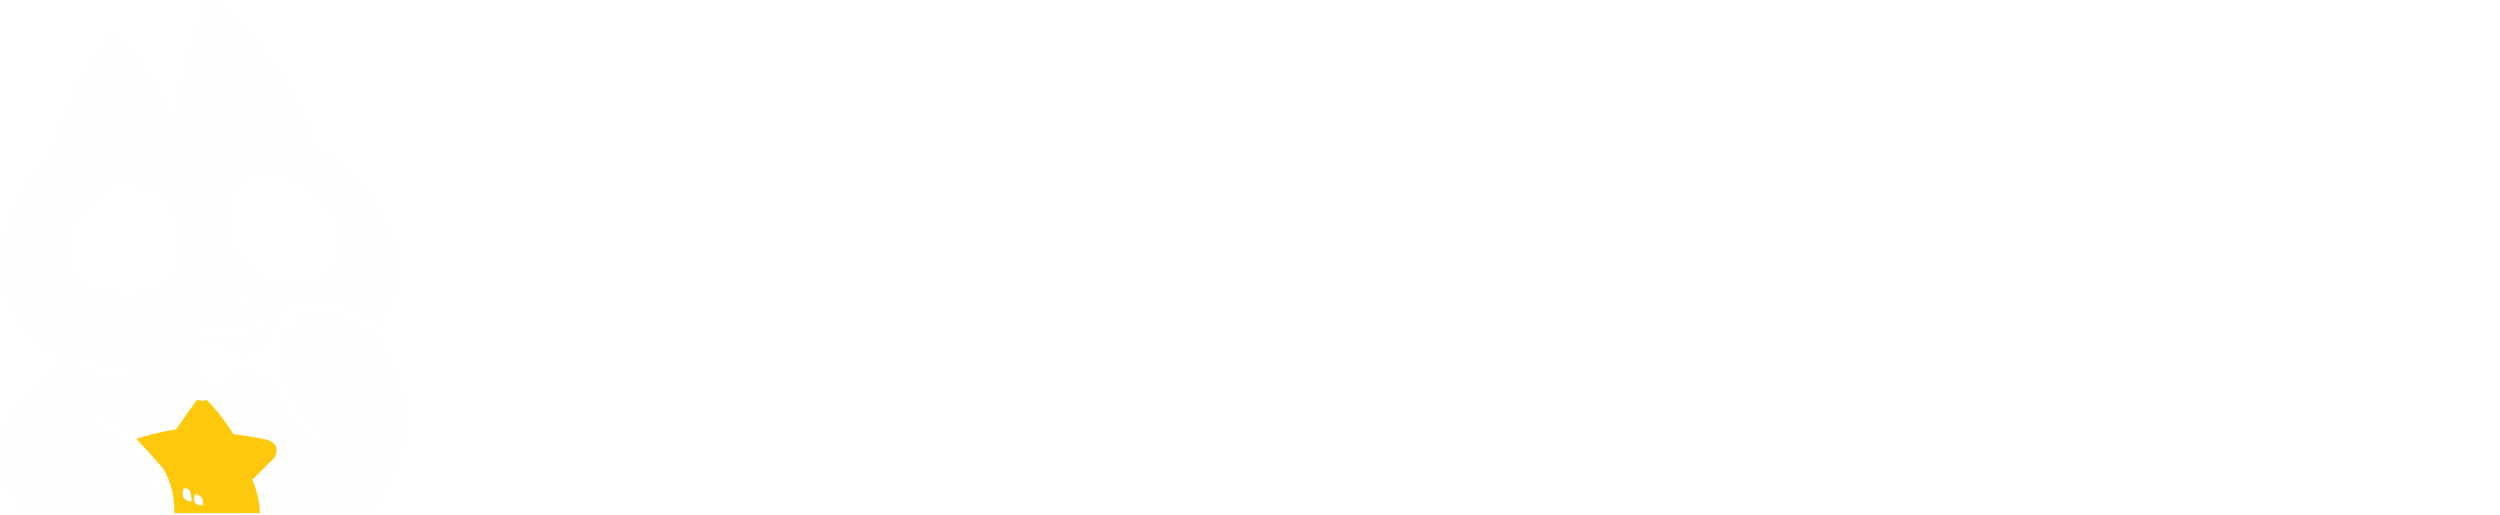
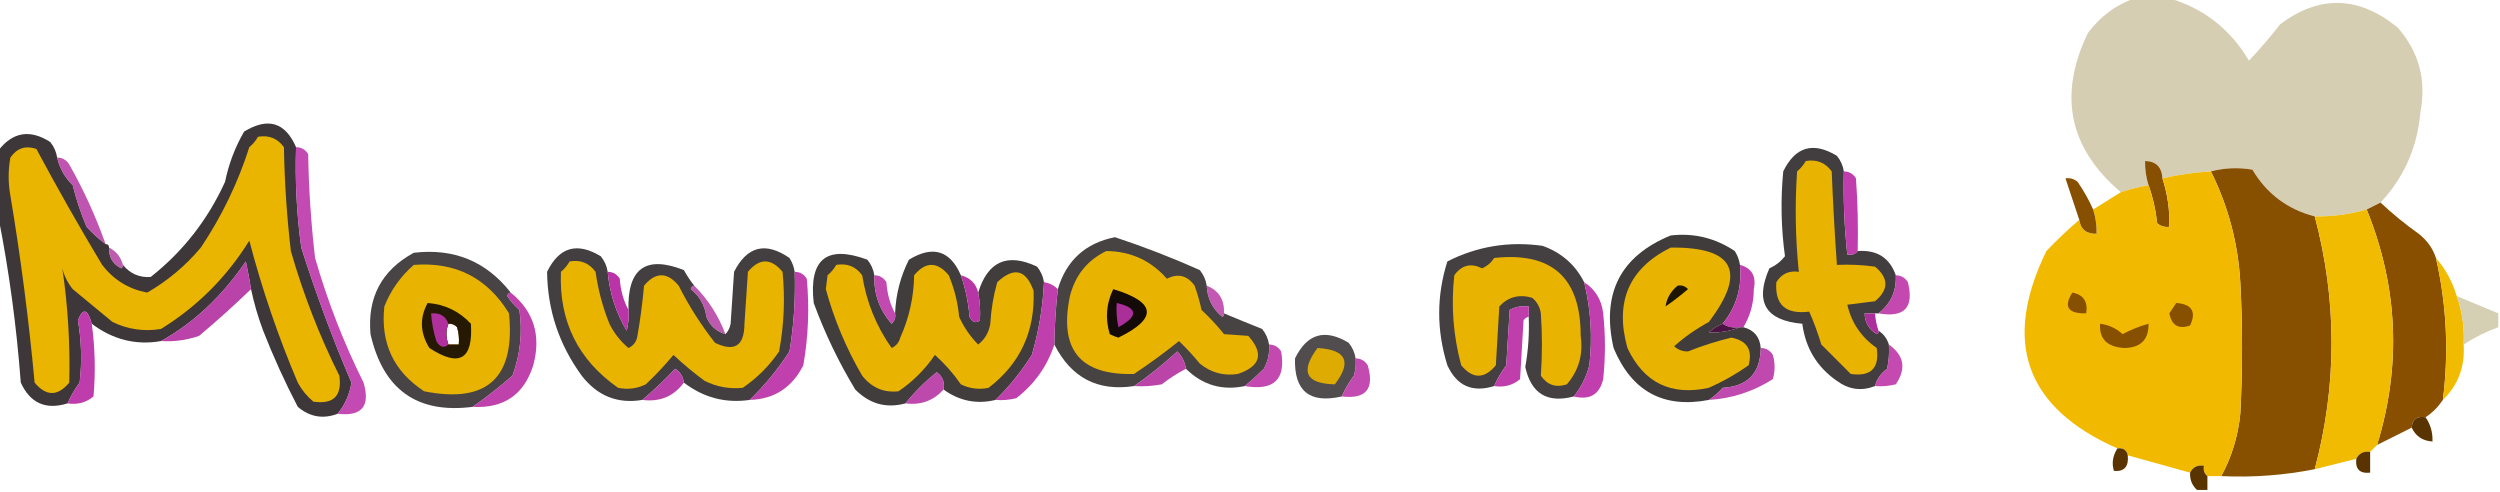
- <svg xmlns="http://www.w3.org/2000/svg" version="1.1" width="1313px" height="270px" style="shape-rendering:geometricPrecision; text-rendering:geometricPrecision; image-rendering:optimizeQuality; fill-rule:evenodd; clip-rule:evenodd">
-   <g>
-     <path style="opacity:1" fill="#fffefe" d="M 107.5,-0.5 C 109.5,-0.5 111.5,-0.5 113.5,-0.5C 125.429,9.937 136.262,21.603 146,34.5C 150.918,42 155.584,49.667 160,57.5C 162.399,63.363 164.399,69.363 166,75.5C 175.253,82.082 183.92,89.416 192,97.5C 198.377,106.257 203.711,115.59 208,125.5C 213.308,141.729 210.808,156.563 200.5,170C 199.167,170.667 197.833,170.667 196.5,170C 185.821,162.662 173.988,158.495 161,157.5C 149.4,161.237 142.9,168.903 141.5,180.5C 137.079,182.792 132.912,185.459 129,188.5C 128.5,187.333 127.667,186.5 126.5,186C 120.399,183.019 114.065,180.519 107.5,178.5C 106.522,178.977 105.689,179.643 105,180.5C 104.621,188.596 105.787,196.429 108.5,204C 114.206,203.472 118.873,200.805 122.5,196C 124.39,194.888 126.39,194.054 128.5,193.5C 132.984,194.716 137.318,196.216 141.5,198C 145.141,204.561 148.975,211.061 153,217.5C 157.202,221.367 161.035,225.533 164.5,230C 166.403,230.774 168.07,230.44 169.5,229C 162.926,223.096 157.092,216.596 152,209.5C 145.92,196.916 144.92,183.916 149,170.5C 149.333,170.167 149.667,169.833 150,169.5C 151.167,171.333 152.333,173.167 153.5,175C 154.793,175.49 156.127,175.657 157.5,175.5C 156.992,172.148 155.658,169.148 153.5,166.5C 158.416,160.22 163.083,160.553 167.5,167.5C 169.62,166.597 169.954,165.263 168.5,163.5C 179.517,164.238 189.184,168.404 197.5,176C 205.433,185.035 210.266,195.535 212,207.5C 215.399,230.727 209.899,251.394 195.5,269.5C 175.833,269.5 156.167,269.5 136.5,269.5C 136.287,263.374 134.953,257.541 132.5,252C 136.333,248.167 140.167,244.333 144,240.5C 146.583,236.014 145.416,232.848 140.5,231C 134.55,229.721 128.55,228.721 122.5,228C 118.547,221.418 113.88,215.418 108.5,210C 106.833,210.667 105.167,210.667 103.5,210C 99.71,215.079 96.044,220.245 92.5,225.5C 85.29,226.64 78.29,228.307 71.5,230.5C 65.799,227.646 60.466,224.146 55.5,220C 53.866,219.506 52.199,219.34 50.5,219.5C 50.33,220.822 50.663,221.989 51.5,223C 63.089,228.585 72.922,236.418 81,246.5C 82.64,248.579 83.806,250.912 84.5,253.5C 82.665,254.192 80.832,253.858 79,252.5C 76.174,253.917 76.007,255.417 78.5,257C 81.117,257.822 83.784,258.322 86.5,258.5C 86.5,259.833 86.5,261.167 86.5,262.5C 84.5,262.5 82.5,262.5 80.5,262.5C 80.33,263.822 80.663,264.989 81.5,266C 83.473,266.495 85.473,266.662 87.5,266.5C 87.5,267.5 87.5,268.5 87.5,269.5C 62.833,269.5 38.167,269.5 13.5,269.5C 7.292,264.294 2.626,257.96 -0.5,250.5C -0.5,244.5 -0.5,238.5 -0.5,232.5C 1.925,223.978 5.759,215.978 11,208.5C 17.584,201.579 24.417,195.079 31.5,189C 0.775,170.009 -7.725,143.509 6,109.5C 11.433,98.963 18.099,89.296 26,80.5C 32.465,56.736 43.298,35.236 58.5,16C 59.899,15.405 61.232,15.572 62.5,16.5C 74.795,30.087 84.295,45.421 91,62.5C 94.806,40.938 100.306,19.938 107.5,-0.5 Z M 136.5,90.5 C 149.098,91.049 159.598,96.049 168,105.5C 172.078,109.984 175.411,114.984 178,120.5C 180.806,133.387 176.306,142.553 164.5,148C 143.59,151.043 129.09,142.876 121,123.5C 117.963,108.44 123.129,97.44 136.5,90.5 Z M 59.5,97.5 C 86.446,97.757 97.612,111.09 93,137.5C 83.491,153.266 69.991,157.766 52.5,151C 39.058,147.554 33.891,139.054 37,125.5C 41.363,113.638 48.863,104.304 59.5,97.5 Z M 126.5,153.5 C 130.409,152.737 131.742,154.07 130.5,157.5C 125.094,159.435 123.761,158.101 126.5,153.5 Z M 136.5,167.5 C 141.384,167.896 141.718,169.396 137.5,172C 133.931,174.523 129.931,175.856 125.5,176C 117.337,177.05 109.337,176.383 101.5,174C 100.663,172.989 100.33,171.822 100.5,170.5C 111.542,173.289 122.542,173.123 133.5,170C 134.571,169.148 135.571,168.315 136.5,167.5 Z M 43.5,189.5 C 51.605,191.878 59.938,193.045 68.5,193C 69.973,193.71 70.64,194.876 70.5,196.5C 62.779,196.762 55.113,196.262 47.5,195C 45.221,194.527 43.221,193.527 41.5,192C 42.38,191.292 43.047,190.458 43.5,189.5 Z M 73.5,192.5 C 76.861,193.203 77.194,194.537 74.5,196.5C 72.358,195.563 72.024,194.23 73.5,192.5 Z" />
-   </g>
-   <g>
-     <path style="opacity:1" fill="#fefffe" d="M 137.5,94.5 C 149.581,95.461 159.414,100.794 167,110.5C 174.884,118.324 176.551,127.324 172,137.5C 168.25,142.542 163.25,144.875 157,144.5C 141.367,144.353 130.7,137.019 125,122.5C 124.211,116.763 124.544,111.097 126,105.5C 127.416,112.75 131.582,115.083 138.5,112.5C 140.029,110.293 140.695,107.793 140.5,105C 141.222,100.972 139.889,97.972 136.5,96C 137.056,95.617 137.389,95.117 137.5,94.5 Z" />
-   </g>
-   <g>
-     <path style="opacity:0.925" fill="#fefffe" d="M 1312.5,130.5 C 1312.5,136.833 1312.5,143.167 1312.5,149.5C 1306.57,149.808 1300.74,149.475 1295,148.5C 1294.83,162.5 1294.67,176.5 1294.5,190.5C 1294.38,206.537 1294.88,222.537 1296,238.5C 1299.12,245.61 1304.62,248.944 1312.5,248.5C 1312.5,254.833 1312.5,261.167 1312.5,267.5C 1291.6,269.438 1279.1,260.104 1275,239.5C 1274.83,209.161 1274.33,178.828 1273.5,148.5C 1270.17,149.833 1266.83,149.833 1263.5,148.5C 1262.17,142.833 1262.17,137.167 1263.5,131.5C 1267.03,130.197 1270.53,130.197 1274,131.5C 1274.33,119.833 1274.67,108.167 1275,96.5C 1278.08,95.854 1281.25,95.521 1284.5,95.5C 1287.94,95.554 1291.11,96.22 1294,97.5C 1294.5,108.495 1294.67,119.495 1294.5,130.5C 1300.5,130.5 1306.5,130.5 1312.5,130.5 Z" />
-   </g>
-   <g>
-     <path style="opacity:1" fill="#fefffe" d="M 60.5,101.5 C 63.572,101.183 66.572,101.516 69.5,102.5C 62.616,113.146 65.616,117.98 78.5,117C 82.027,116.14 84.193,113.973 85,110.5C 94.419,125.451 91.919,137.951 77.5,148C 67.193,150.418 57.193,149.418 47.5,145C 42.163,142.346 39.83,138.013 40.5,132C 42.523,118.786 49.19,108.62 60.5,101.5 Z" />
-   </g>
-   <g>
-     <path style="opacity:0.921" fill="#fefffe" d="M 288.5,129.5 C 306.642,126.403 319.642,133.07 327.5,149.5C 334.019,140.149 342.686,133.649 353.5,130C 373.219,126.44 386.719,133.94 394,152.5C 395.416,157.415 396.416,162.415 397,167.5C 397.667,200.5 397.667,233.5 397,266.5C 390.333,267.833 383.667,267.833 377,266.5C 376.667,232.833 376.333,199.167 376,165.5C 369.354,146.681 358.354,143.681 343,156.5C 337.609,162.568 333.942,169.568 332,177.5C 331.5,207.498 331.333,237.498 331.5,267.5C 324.91,267.811 318.41,267.478 312,266.5C 311.667,233.5 311.333,200.5 311,167.5C 306.435,148.632 295.935,144.298 279.5,154.5C 274.069,160.359 269.902,167.025 267,174.5C 266.5,205.498 266.333,236.498 266.5,267.5C 259.833,267.5 253.167,267.5 246.5,267.5C 246.333,222.165 246.5,176.832 247,131.5C 253.136,130.183 259.303,130.183 265.5,131.5C 266.327,135.459 266.827,139.459 267,143.5C 273.19,137.166 280.357,132.5 288.5,129.5 Z" />
-   </g>
-   <g>
-     <path style="opacity:0.924" fill="#fefffe" d="M 478.5,269.5 C 472.167,269.5 465.833,269.5 459.5,269.5C 445.948,265.128 436.115,256.461 430,243.5C 421.202,217.219 420.202,190.552 427,163.5C 438.485,131.51 459.985,122.01 491.5,135C 501.984,143.456 508.818,154.289 512,167.5C 517.896,194.047 516.229,220.047 507,245.5C 500.678,257.326 491.178,265.326 478.5,269.5 Z M 464.5,147.5 C 478.5,146.586 487.333,152.92 491,166.5C 492.416,171.415 493.416,176.415 494,181.5C 494.667,193.5 494.667,205.5 494,217.5C 493.73,229.677 489.23,239.844 480.5,248C 468.925,253.697 459.092,251.53 451,241.5C 447.115,233.296 444.782,224.63 444,215.5C 442.423,197.903 443.756,180.57 448,163.5C 450.812,155.185 456.312,149.851 464.5,147.5 Z" />
-   </g>
-   <g>
-     <path style="opacity:0.923" fill="#fefffe" d="M 951.5,269.5 C 950.833,269.5 950.167,269.5 949.5,269.5C 945.999,268.2 942.333,267.034 938.5,266C 934.938,262.942 931.938,259.442 929.5,255.5C 923.17,262.492 915.503,267.159 906.5,269.5C 899.833,269.5 893.167,269.5 886.5,269.5C 860.068,260.126 849.902,241.459 856,213.5C 859.347,201.974 866.18,193.141 876.5,187C 892.033,179.881 908.367,176.381 925.5,176.5C 923.288,152.492 910.288,143.326 886.5,149C 882.393,150.945 878.226,151.779 874,151.5C 872.6,147.135 871.1,142.801 869.5,138.5C 869.529,136.971 870.196,135.804 871.5,135C 887.975,128.602 904.642,127.936 921.5,133C 933.691,139.198 941.191,149.031 944,162.5C 944.107,189.188 944.773,215.855 946,242.5C 946.976,248.47 950.476,250.97 956.5,250C 957,250.5 957.5,251 958,251.5C 958.667,256.833 958.667,262.167 958,267.5C 955.723,268.117 953.556,268.784 951.5,269.5 Z M 914.5,195.5 C 918.182,195.335 921.848,195.501 925.5,196C 924.167,205 924.167,214 925.5,223C 924.351,242.482 914.018,251.815 894.5,251C 884.22,249.387 877.72,243.553 875,233.5C 872.407,219.522 877.24,209.022 889.5,202C 897.754,198.99 906.087,196.824 914.5,195.5 Z" />
-   </g>
-   <g>
-     <path style="opacity:0.917" fill="#fefffe" d="M 1079.5,129.5 C 1108.62,126.459 1124.79,139.459 1128,168.5C 1128.5,201.498 1128.67,234.498 1128.5,267.5C 1121.58,267.812 1114.74,267.479 1108,266.5C 1107.67,233.167 1107.33,199.833 1107,166.5C 1104.75,155.578 1098.08,149.578 1087,148.5C 1073.26,150.899 1063.59,158.566 1058,171.5C 1056.69,203.106 1056.02,234.773 1056,266.5C 1049.59,267.478 1043.09,267.811 1036.5,267.5C 1036.33,222.165 1036.5,176.832 1037,131.5C 1042.75,130.359 1048.58,130.193 1054.5,131C 1055,131.5 1055.5,132 1056,132.5C 1056.33,136.167 1056.67,139.833 1057,143.5C 1063.39,136.927 1070.89,132.26 1079.5,129.5 Z" />
-   </g>
-   <g>
-     <path style="opacity:0.924" fill="#fefffe" d="M 1208.5,269.5 C 1202.5,269.5 1196.5,269.5 1190.5,269.5C 1182.25,267.12 1175.08,262.787 1169,256.5C 1162.18,248.399 1157.85,239.065 1156,228.5C 1149.64,201.672 1151.97,175.672 1163,150.5C 1173.77,133.203 1189.27,126.37 1209.5,130C 1219.2,132.272 1227.04,137.439 1233,145.5C 1243.02,161.855 1246.85,179.355 1244.5,198C 1220.84,198.5 1197.17,198.667 1173.5,198.5C 1173.77,211.092 1175.6,223.425 1179,235.5C 1185.67,250.419 1196.51,254.586 1211.5,248C 1214.04,245.795 1216.21,243.295 1218,240.5C 1220.89,234.412 1223.39,228.245 1225.5,222C 1231.42,221.193 1237.25,221.359 1243,222.5C 1242.6,238.345 1236.44,251.512 1224.5,262C 1219.46,265.357 1214.12,267.857 1208.5,269.5 Z M 1194.5,147.5 C 1205.45,145.97 1213.61,149.97 1219,159.5C 1221.72,166.126 1223.56,172.959 1224.5,180C 1208.17,180.5 1191.84,180.667 1175.5,180.5C 1175.9,169.699 1179.57,160.199 1186.5,152C 1189.1,150.205 1191.77,148.705 1194.5,147.5 Z" />
-   </g>
-   <g>
-     <path style="opacity:0.922" fill="#fefffe" d="M 526.5,130.5 C 532.509,130.334 538.509,130.501 544.5,131C 545.667,131.5 546.5,132.333 547,133.5C 556.622,166.605 566.622,199.605 577,232.5C 584.5,207.168 592,181.834 599.5,156.5C 604.111,155.39 608.778,155.223 613.5,156C 614.428,156.388 615.095,157.055 615.5,158C 622.839,182.031 629.672,206.197 636,230.5C 636.414,230.957 636.914,231.291 637.5,231.5C 647.793,198.785 657.793,165.952 667.5,133C 667.905,132.055 668.572,131.388 669.5,131C 675.749,130.191 681.916,130.358 688,131.5C 687.342,136.145 686.342,140.811 685,145.5C 671.669,185.995 658.835,226.661 646.5,267.5C 640.167,267.5 633.833,267.5 627.5,267.5C 620.979,242.434 614.146,217.434 607,192.5C 599.863,217.411 593.03,242.411 586.5,267.5C 580.167,267.5 573.833,267.5 567.5,267.5C 553.961,223.383 540.127,179.383 526,135.5C 525.36,133.735 525.527,132.068 526.5,130.5 Z" />
-   </g>
-   <g>
-     <path style="opacity:0.922" fill="#fefffe" d="M 692.5,130.5 C 698.509,130.334 704.509,130.501 710.5,131C 711.701,131.903 712.535,133.069 713,134.5C 722.615,167.342 732.615,200.009 743,232.5C 750.28,206.871 757.78,181.371 765.5,156C 770.167,155.333 774.833,155.333 779.5,156C 780,156.5 780.5,157 781,157.5C 788.057,182.605 795.39,207.605 803,232.5C 813.002,199.162 823.002,165.828 833,132.5C 833.75,131.874 834.584,131.374 835.5,131C 841.167,130.333 846.833,130.333 852.5,131C 853.308,131.308 853.975,131.808 854.5,132.5C 840.467,177.312 826.133,221.979 811.5,266.5C 805.278,267.809 799.111,267.809 793,266.5C 786.853,241.904 780.019,217.57 772.5,193.5C 765.372,217.812 758.372,242.145 751.5,266.5C 745.278,267.809 739.111,267.809 733,266.5C 719.22,221.882 705.054,177.382 690.5,133C 691.056,131.989 691.722,131.156 692.5,130.5 Z" />
-   </g>
-   <g>
-     <path style="opacity:1" fill="#fec90d" d="M 136.5,269.5 C 121.5,269.5 106.5,269.5 91.5,269.5C 91.799,261.27 89.965,253.604 86,246.5C 81.329,240.997 76.496,235.664 71.5,230.5C 78.29,228.307 85.29,226.64 92.5,225.5C 96.044,220.245 99.71,215.079 103.5,210C 105.167,210.667 106.833,210.667 108.5,210C 113.88,215.418 118.547,221.418 122.5,228C 128.55,228.721 134.55,229.721 140.5,231C 145.416,232.848 146.583,236.014 144,240.5C 140.167,244.333 136.333,248.167 132.5,252C 134.953,257.541 136.287,263.374 136.5,269.5 Z" />
-   </g>
-   <g>
-     <path style="opacity:0.844" fill="#fefffe" d="M 983.5,247.5 C 989.833,247.5 996.167,247.5 1002.5,247.5C 1002.67,254.175 1002.5,260.842 1002,267.5C 995.667,268.833 989.333,268.833 983,267.5C 982.208,260.753 982.374,254.086 983.5,247.5 Z" />
-   </g>
-   <g>
-     <path style="opacity:1" fill="#fefffe" d="M 96.5,256.5 C 97.675,256.281 98.675,256.614 99.5,257.5C 100.348,259.409 100.682,261.409 100.5,263.5C 96.322,262.812 94.989,260.478 96.5,256.5 Z" />
-   </g>
-   <g>
-     <path style="opacity:1" fill="#fefffe" d="M 102.5,259.5 C 105.779,260.031 107.113,262.031 106.5,265.5C 102.262,265.28 100.928,263.28 102.5,259.5 Z" />
+ <svg xmlns="http://www.w3.org/2000/svg" version="1.1" width="722px" height="142px" style="shape-rendering:geometricPrecision; text-rendering:geometricPrecision; image-rendering:optimizeQuality; fill-rule:evenodd; clip-rule:evenodd">
+   <g>
+     <path style="opacity:1" fill="#d5ceb3" d="M 616.5,-0.5 C 619.833,-0.5 623.167,-0.5 626.5,-0.5C 636.443,2.427 644.109,8.427 649.5,17.5C 652.687,14.147 655.687,10.647 658.5,7C 669.925,-1.526 681.259,-1.192 692.5,8C 698.638,15.049 700.805,23.216 699,32.5C 698.115,42.593 694.281,51.26 687.5,58.5C 686.167,59.167 684.833,59.833 683.5,60.5C 678.636,61.9 673.636,62.567 668.5,62.5C 660.624,60.452 654.624,55.952 650.5,49C 646.446,48.306 642.446,48.473 638.5,49.5C 633.773,49.779 629.107,50.446 624.5,51.5C 624.326,48.237 622.659,46.57 619.5,46.5C 619.448,48.903 619.781,51.236 620.5,53.5C 617.779,53.963 615.112,54.63 612.5,55.5C 597.496,42.794 594.329,27.46 603,9.5C 606.579,4.731 611.079,1.397 616.5,-0.5 Z" />
+   </g>
+   <g>
+     <path style="opacity:0.798" fill="#0d0507" d="M 85.5,42.5 C 85.176,52.217 85.676,61.884 87,71.5C 91.245,84.843 96.078,97.843 101.5,110.5C 100.956,113.916 99.622,116.916 97.5,119.5C 93.305,121.095 89.472,120.428 86,117.5C 82.287,110.369 78.954,103.036 76,95.5C 74.523,91.57 73.356,87.57 72.5,83.5C 72.067,80.834 71.567,78.168 71,75.5C 64.105,85.597 55.939,93.264 46.5,98.5C 39.276,99.772 32.609,98.105 26.5,93.5C 25.3,89.18 23.966,88.847 22.5,92.5C 23.532,98.476 23.698,104.476 23,110.5C 21.579,112.405 20.412,114.405 19.5,116.5C 13.227,118.446 8.727,116.446 6,110.5C 4.78,94.207 2.613,78.207 -0.5,62.5C -0.5,56.167 -0.5,49.833 -0.5,43.5C 3.646,38.106 8.646,37.273 14.5,41C 15.582,42.33 16.249,43.83 16.5,45.5C 17.196,48.554 18.696,51.22 21,53.5C 22.034,57.654 23.368,61.654 25,65.5C 26.704,67.373 28.537,69.04 30.5,70.5C 31.167,70.5 31.5,70.833 31.5,71.5C 31.373,74.245 32.54,76.245 35,77.5C 35.399,77.272 35.565,76.938 35.5,76.5C 37.573,79.037 40.24,80.204 43.5,80C 52.833,72.651 60,63.484 65,52.5C 66.049,47.349 67.883,42.516 70.5,38C 77.381,33.8 82.381,35.3 85.5,42.5 Z" />
+   </g>
+   <g>
+     <path style="opacity:1" fill="#e9b501" d="M 74.5,39.5 C 77.652,38.959 80.152,39.959 82,42.5C 82.168,52.542 82.835,62.542 84,72.5C 87.594,85.005 92.261,97.005 98,108.5C 98.833,114.333 96.333,116.833 90.5,116C 88.641,114.442 87.141,112.609 86,110.5C 80.348,97.212 75.682,83.546 72,69.5C 65.475,80.025 56.975,88.525 46.5,95C 41.636,95.808 36.97,95.142 32.5,93C 28.667,89.833 24.833,86.667 21,83.5C 19.561,81.725 18.561,79.725 18,77.5C 19.617,88.406 20.284,99.406 20,110.5C 16.667,114.5 13.333,114.5 10,110.5C 8.325,92.394 5.992,74.394 3,56.5C 2.333,52.833 2.333,49.167 3,45.5C 4.864,42.793 7.364,41.959 10.5,43C 16.553,54.323 22.886,65.49 29.5,76.5C 32.82,80.821 37.153,83.488 42.5,84.5C 48.371,81.139 53.538,76.806 58,71.5C 64.051,62.464 68.718,52.798 72,42.5C 73.045,41.627 73.878,40.627 74.5,39.5 Z" />
+   </g>
+   <g>
+     <path style="opacity:0.773" fill="#0b0407" d="M 532.5,49.5 C 532.302,57.534 532.635,65.534 533.5,73.5C 534.791,73.737 535.791,73.404 536.5,72.5C 542.077,72.108 545.744,74.441 547.5,79.5C 547.723,84.052 546.056,87.719 542.5,90.5C 542.167,90.5 541.833,90.5 541.5,90.5C 540.5,90.5 539.5,90.5 538.5,90.5C 538.569,93.084 539.735,95.084 542,96.5C 542.399,96.272 542.565,95.938 542.5,95.5C 543.974,96.436 544.974,97.77 545.5,99.5C 545.663,101.857 545.497,104.19 545,106.5C 543.198,107.789 542.031,109.456 541.5,111.5C 537.596,113.021 533.929,112.521 530.5,110C 524.756,106.022 521.423,100.522 520.5,93.5C 509.869,92.57 506.702,87.236 511,77.5C 512.803,76.687 514.303,75.52 515.5,74C 514.379,65.87 514.212,57.703 515,49.5C 518.479,42.349 523.646,40.849 530.5,45C 531.582,46.33 532.249,47.83 532.5,49.5 Z" />
+   </g>
+   <g>
+     <path style="opacity:1" fill="#874f00" d="M 624.5,51.5 C 625.981,56.012 626.648,60.678 626.5,65.5C 625.178,65.67 624.011,65.337 623,64.5C 622.581,60.608 621.748,56.942 620.5,53.5C 619.781,51.236 619.448,48.903 619.5,46.5C 622.659,46.57 624.326,48.237 624.5,51.5 Z" />
+   </g>
+   <g>
+     <path style="opacity:1" fill="#e8b401" d="M 521.5,46.5 C 524.652,45.959 527.152,46.959 529,49.5C 529.358,58.516 529.858,67.516 530.5,76.5C 534.182,76.335 537.848,76.501 541.5,77C 545.5,80.333 545.5,83.667 541.5,87C 538.833,87.333 536.167,87.667 533.5,88C 534.708,93.219 537.541,97.386 542,100.5C 542.833,106.333 540.333,108.833 534.5,108C 531.667,105.167 528.833,102.333 526,99.5C 525.025,96.24 523.858,93.073 522.5,90C 515.701,90.858 512.534,88.025 513,81.5C 514.509,79.081 516.675,78.081 519.5,78.5C 518.508,68.852 518.342,59.186 519,49.5C 520.045,48.627 520.878,47.627 521.5,46.5 Z" />
+   </g>
+   <g>
+     <path style="opacity:1" fill="#874f00" d="M 668.5,62.5 C 674.974,86.857 674.974,111.19 668.5,135.5C 659.639,137.261 650.639,137.928 641.5,137.5C 644.518,131.954 646.351,125.954 647,119.5C 647.667,106.833 647.667,94.167 647,81.5C 646.346,70.215 643.513,59.548 638.5,49.5C 642.446,48.473 646.446,48.306 650.5,49C 654.624,55.952 660.624,60.452 668.5,62.5 Z" />
+   </g>
+   <g>
+     <path style="opacity:1" fill="#f1ba00" d="M 638.5,49.5 C 643.513,59.548 646.346,70.215 647,81.5C 647.667,94.167 647.667,106.833 647,119.5C 646.351,125.954 644.518,131.954 641.5,137.5C 640.167,137.5 638.833,137.5 637.5,137.5C 636.596,136.791 636.263,135.791 636.5,134.5C 634.62,134.229 633.287,134.896 632.5,136.5C 626.499,134.833 620.499,133.166 614.5,131.5C 614.179,129.952 613.179,129.285 611.5,129.5C 584.979,117.807 578.146,98.807 591,72.5C 594.062,69.268 597.229,66.268 600.5,63.5C 600.933,66.259 602.6,67.592 605.5,67.5C 605.552,65.097 605.219,62.764 604.5,60.5C 607.167,58.833 609.833,57.167 612.5,55.5C 615.112,54.63 617.779,53.963 620.5,53.5C 621.748,56.942 622.581,60.608 623,64.5C 624.011,65.337 625.178,65.67 626.5,65.5C 626.648,60.678 625.981,56.012 624.5,51.5C 629.107,50.446 633.773,49.779 638.5,49.5 Z" />
+   </g>
+   <g>
+     <path style="opacity:0.954" fill="#bd34a9" d="M 532.5,49.5 C 534.017,49.511 535.184,50.177 536,51.5C 536.5,58.492 536.666,65.492 536.5,72.5C 535.791,73.404 534.791,73.737 533.5,73.5C 532.635,65.534 532.302,57.534 532.5,49.5 Z" />
+   </g>
+   <g>
+     <path style="opacity:1" fill="#874f00" d="M 604.5,60.5 C 605.219,62.764 605.552,65.097 605.5,67.5C 602.6,67.592 600.933,66.259 600.5,63.5C 599.167,59.5 597.833,55.5 596.5,51.5C 597.822,51.33 598.989,51.663 600,52.5C 601.777,55.059 603.277,57.726 604.5,60.5 Z" />
+   </g>
+   <g>
+     <path style="opacity:0.818" fill="#b1309f" d="M 16.5,45.5 C 18.017,45.511 19.184,46.177 20,47.5C 24.176,54.861 27.676,62.528 30.5,70.5C 28.537,69.04 26.704,67.373 25,65.5C 23.368,61.654 22.034,57.654 21,53.5C 18.696,51.22 17.196,48.554 16.5,45.5 Z" />
+   </g>
+   <g>
+     <path style="opacity:1" fill="#884f00" d="M 687.5,58.5 C 690.913,61.72 694.579,64.72 698.5,67.5C 700.937,69.408 702.604,71.741 703.5,74.5C 706.59,88.031 707.257,101.698 705.5,115.5C 704.139,117.527 702.473,119.194 700.5,120.5C 698.027,120.088 696.694,121.088 696.5,123.5C 693.14,125.18 689.807,126.847 686.5,128.5C 693.562,105.534 692.562,82.867 683.5,60.5C 684.833,59.833 686.167,59.167 687.5,58.5 Z" />
+   </g>
+   <g>
+     <path style="opacity:1" fill="#f0bb00" d="M 683.5,60.5 C 692.562,82.867 693.562,105.534 686.5,128.5C 685.833,129.167 685.167,129.833 684.5,130.5C 682.62,130.229 681.287,130.896 680.5,132.5C 676.499,133.5 672.499,134.5 668.5,135.5C 674.974,111.19 674.974,86.857 668.5,62.5C 673.636,62.567 678.636,61.9 683.5,60.5 Z" />
+   </g>
+   <g>
+     <path style="opacity:0.774" fill="#0a0404" d="M 502.5,76.5 C 503.143,82.945 501.476,88.612 497.5,93.5C 496.027,94.072 494.693,94.905 493.5,96C 496.68,96.137 499.68,95.637 502.5,94.5C 502.833,94.5 503.167,94.5 503.5,94.5C 506.572,95.301 508.238,97.301 508.5,100.5C 508.405,107.762 504.738,111.595 497.5,112C 496.269,113.405 494.936,114.571 493.5,115.5C 480.391,118.025 471.224,113.025 466,100.5C 462.43,84.802 467.93,73.969 482.5,68C 489.196,67.23 495.363,68.73 501,72.5C 501.791,73.745 502.291,75.078 502.5,76.5 Z" />
+   </g>
+   <g>
+     <path style="opacity:0.75" fill="#0a0404" d="M 348.5,82.5 C 348.668,86.19 350.168,89.19 353,91.5C 353.399,91.272 353.565,90.938 353.5,90.5C 357.057,92.004 360.723,93.504 364.5,95C 365.582,96.33 366.249,97.83 366.5,99.5C 366.702,101.989 366.202,104.323 365,106.5C 363.188,108.3 361.355,109.967 359.5,111.5C 352.943,112.87 347.276,111.203 342.5,106.5C 342.205,104.577 341.372,102.91 340,101.5C 335.587,105.511 331.42,108.844 327.5,111.5C 317.02,113.092 309.353,109.092 304.5,99.5C 304.569,94.146 304.902,88.813 305.5,83.5C 307.975,75.193 313.475,70.193 322,68.5C 330.376,71.277 338.542,74.443 346.5,78C 347.582,79.33 348.249,80.83 348.5,82.5 Z" />
+   </g>
+   <g>
+     <path style="opacity:0.763" fill="#0b0406" d="M 457.5,81.5 C 459.438,89.377 459.938,97.377 459,105.5C 458.128,108.856 456.628,111.856 454.5,114.5C 446.87,116.519 442.203,113.686 440.5,106C 441.358,101.205 441.691,96.372 441.5,91.5C 441.5,90.5 441.5,89.5 441.5,88.5C 439.533,88.261 437.699,88.594 436,89.5C 435.667,94.833 435.333,100.167 435,105.5C 433.579,107.405 432.412,109.405 431.5,111.5C 425.227,113.446 420.727,111.446 418,105.5C 414.853,95.42 414.853,85.42 418,75.5C 426.628,71.124 435.795,69.624 445.5,71C 450.956,72.963 454.956,76.463 457.5,81.5 Z" />
+   </g>
+   <g>
+     <path style="opacity:0.771" fill="#0c0506" d="M 175.5,78.5 C 176.049,84.646 177.883,90.313 181,95.5C 181.495,93.527 181.662,91.527 181.5,89.5C 181.188,77.504 186.522,73.67 197.5,78C 198.386,79.615 199.386,81.115 200.5,82.5C 199.957,82.56 199.624,82.893 199.5,83.5C 202.078,85.574 203.578,88.24 204,91.5C 205.076,94.079 206.909,95.746 209.5,96.5C 210.268,95.737 210.768,94.737 211,93.5C 211.333,88.5 211.667,83.5 212,78.5C 215.768,71.079 221.101,69.745 228,74.5C 228.791,75.745 229.291,77.078 229.5,78.5C 229.762,86.221 229.262,93.887 228,101.5C 224.627,106.691 220.794,111.358 216.5,115.5C 209.524,116.512 203.191,114.845 197.5,110.5C 197.315,108.804 196.481,107.471 195,106.5C 191.938,109.732 188.771,112.732 185.5,115.5C 178.363,116.689 172.53,114.356 168,108.5C 161.458,99.539 158.124,89.539 158,78.5C 161.479,71.349 166.646,69.849 173.5,74C 174.582,75.33 175.249,76.83 175.5,78.5 Z" />
+   </g>
+   <g>
+     <path style="opacity:0.788" fill="#ab2f99" d="M 31.5,71.5 C 33.587,72.585 34.92,74.251 35.5,76.5C 35.565,76.938 35.399,77.272 35,77.5C 32.54,76.245 31.373,74.245 31.5,71.5 Z" />
+   </g>
+   <g>
+     <path style="opacity:0.745" fill="#0a0405" d="M 147.5,84.5 C 146.957,84.56 146.624,84.893 146.5,85.5C 147.48,86.981 148.647,88.315 150,89.5C 150.93,96.004 150.264,102.338 148,108.5C 144.267,111.745 140.434,114.745 136.5,117.5C 120.482,119.549 110.649,112.549 107,96.5C 106.06,85.877 110.227,78.044 119.5,73C 131.073,71.626 140.406,75.46 147.5,84.5 Z M 129.5,93.5 C 130.496,93.414 131.329,93.748 132,94.5C 132.494,96.134 132.66,97.801 132.5,99.5C 131.5,99.5 130.5,99.5 129.5,99.5C 128.725,97.388 128.725,95.388 129.5,93.5 Z" />
+   </g>
+   <g>
+     <path style="opacity:0.778" fill="#0d0607" d="M 252.5,79.5 C 252.339,84.874 254.005,89.541 257.5,93.5C 258.386,92.675 258.719,91.675 258.5,90.5C 258.716,85.007 260.05,79.84 262.5,75C 269.381,70.8 274.381,72.3 277.5,79.5C 278.84,83.371 279.673,87.371 280,91.5C 280.853,93.125 281.853,93.458 283,92.5C 283.175,89.843 283.008,87.176 282.5,84.5C 285.271,75.448 290.938,72.948 299.5,77C 300.582,78.33 301.249,79.83 301.5,81.5C 301.169,88.644 300.003,95.644 298,102.5C 294.941,107.34 291.441,111.673 287.5,115.5C 282.092,116.815 277.092,115.815 272.5,112.5C 272.884,110.335 272.217,108.668 270.5,107.5C 267.07,110.263 264.07,113.263 261.5,116.5C 255.97,118.001 251.137,116.667 247,112.5C 242.198,104.563 238.198,96.23 235,87.5C 233.573,74.818 238.74,70.651 250.5,75C 251.582,76.33 252.249,77.83 252.5,79.5 Z" />
+   </g>
+   <g>
+     <path style="opacity:1" fill="#e9b401" d="M 482.5,71.5 C 500.856,71.304 504.523,78.471 493.5,93C 489.89,94.944 486.557,97.277 483.5,100C 484.6,101.023 485.933,101.523 487.5,101.5C 491.516,99.884 495.683,98.551 500,97.5C 504.536,98.37 506.203,101.037 505,105.5C 501.405,108.037 497.572,110.203 493.5,112C 482.569,114.385 474.735,110.552 470,100.5C 466.283,87.151 470.45,77.484 482.5,71.5 Z" />
+   </g>
+   <g>
+     <path style="opacity:1" fill="#e8b401" d="M 319.5,72.5 C 326.554,72.57 332.387,75.237 337,80.5C 340.206,78.876 342.872,79.542 345,82.5C 345.822,84.788 346.489,87.122 347,89.5C 349.35,91.683 351.517,94.016 353.5,96.5C 355.672,96.676 358.005,96.843 360.5,97C 365.077,102.104 364.077,105.77 357.5,108C 353.403,108.635 349.736,107.635 346.5,105C 344.607,102.697 342.607,100.53 340.5,98.5C 336.307,101.86 331.974,105.027 327.5,108C 311.948,108.436 305.782,100.936 309,85.5C 310.534,79.477 314.034,75.144 319.5,72.5 Z" />
+   </g>
+   <g>
+     <path style="opacity:1" fill="#f0bb00" d="M 703.5,74.5 C 706.258,77.678 708.258,81.345 709.5,85.5C 711.111,89.99 711.778,94.657 711.5,99.5C 711.921,105.869 709.921,111.203 705.5,115.5C 707.257,101.698 706.59,88.031 703.5,74.5 Z" />
+   </g>
+   <g>
+     <path style="opacity:1" fill="#e9b401" d="M 431.5,74.5 C 448.181,72.679 456.514,80.179 456.5,97C 457.263,102.37 455.93,107.037 452.5,111C 449.364,112.041 446.864,111.207 445,108.5C 445.406,102.528 445.406,96.528 445,90.5C 444.727,88.671 443.893,87.171 442.5,86C 438.719,84.902 435.553,85.735 433,88.5C 432.667,94.167 432.333,99.833 432,105.5C 428.667,109.5 425.333,109.5 422,105.5C 419.694,96.973 419.028,88.306 420,79.5C 422.128,76.542 424.794,75.876 428,77.5C 429.518,76.837 430.685,75.837 431.5,74.5 Z" />
+   </g>
+   <g>
+     <path style="opacity:1" fill="#e8b400" d="M 164.5,75.5 C 167.652,74.959 170.152,75.959 172,78.5C 172.719,83.658 174.052,88.658 176,93.5C 177.362,96.236 179.196,98.569 181.5,100.5C 182.799,99.91 183.632,98.91 184,97.5C 184.886,92.53 185.552,87.53 186,82.5C 189.333,78.5 192.667,78.5 196,82.5C 198.95,88.345 202.45,93.845 206.5,99C 212.123,101.728 214.957,99.895 215,93.5C 215.333,88.5 215.667,83.5 216,78.5C 219.333,74.5 222.667,74.5 226,78.5C 226.762,86.215 226.429,93.881 225,101.5C 222.167,105.667 218.667,109.167 214.5,112C 210.684,112.401 207.017,111.734 203.5,110C 200.354,107.688 197.354,105.188 194.5,102.5C 192.044,105.458 189.378,108.291 186.5,111C 183.923,112.25 181.257,112.584 178.5,112C 166.9,103.882 161.4,92.715 162,78.5C 163.045,77.627 163.878,76.627 164.5,75.5 Z" />
+   </g>
+   <g>
+     <path style="opacity:1" fill="#e9b401" d="M 119.5,76.5 C 131.557,75.57 140.723,80.236 147,90.5C 148.862,109.13 140.695,116.63 122.5,113C 113.686,107.245 109.852,99.078 111,88.5C 112.858,83.809 115.691,79.809 119.5,76.5 Z M 129.5,93.5 C 130.496,93.414 131.329,93.748 132,94.5C 132.494,96.134 132.66,97.801 132.5,99.5C 131.5,99.5 130.5,99.5 129.5,99.5C 128.725,97.388 128.725,95.388 129.5,93.5 Z" />
+   </g>
+   <g>
+     <path style="opacity:1" fill="#e8b401" d="M 241.5,76.5 C 244.652,75.959 247.152,76.959 249,79.5C 250.214,87.195 253.048,94.195 257.5,100.5C 258.799,99.91 259.632,98.91 260,97.5C 262.575,91.774 263.909,85.774 264,79.5C 267.333,75.5 270.667,75.5 274,79.5C 275.616,83.347 276.616,87.347 277,91.5C 278.386,94.534 280.219,97.2 282.5,99.5C 284.422,97.997 285.588,95.997 286,93.5C 286.231,89.416 286.898,85.416 288,81.5C 292.814,76.995 296.314,77.829 298.5,84C 298.945,95.709 294.612,105.042 285.5,112C 282.743,112.584 280.077,112.25 277.5,111C 275.353,107.885 272.853,105.052 270,102.5C 267.167,106.667 263.667,110.167 259.5,113C 255.266,113.481 251.766,111.981 249,108.5C 244.391,100.618 240.891,92.285 238.5,83.5C 238.667,82.167 238.833,80.833 239,79.5C 240.045,78.627 240.878,77.627 241.5,76.5 Z" />
+   </g>
+   <g>
+     <path style="opacity:0.944" fill="#bc34a8" d="M 502.5,76.5 C 505.94,77.449 507.274,79.782 506.5,83.5C 506.497,87.5 505.497,91.167 503.5,94.5C 503.167,94.5 502.833,94.5 502.5,94.5C 500.585,94.784 498.919,94.451 497.5,93.5C 501.476,88.612 503.143,82.945 502.5,76.5 Z" />
+   </g>
+   <g>
+     <path style="opacity:0.913" fill="#b431a1" d="M 72.5,83.5 C 67.669,88.163 62.669,92.663 57.5,97C 53.94,98.237 50.273,98.737 46.5,98.5C 55.939,93.264 64.105,85.597 71,75.5C 71.567,78.168 72.067,80.834 72.5,83.5 Z" />
+   </g>
+   <g>
+     <path style="opacity:0.894" fill="#ba33a6" d="M 252.5,79.5 C 254.017,79.511 255.184,80.177 256,81.5C 256.204,84.797 257.037,87.797 258.5,90.5C 258.719,91.675 258.386,92.675 257.5,93.5C 254.005,89.541 252.339,84.874 252.5,79.5 Z" />
+   </g>
+   <g>
+     <path style="opacity:0.892" fill="#bc34a7" d="M 547.5,79.5 C 549.017,79.511 550.184,80.177 551,81.5C 552.833,88.834 550,91.834 542.5,90.5C 546.056,87.719 547.723,84.052 547.5,79.5 Z" />
+   </g>
+   <g>
+     <path style="opacity:1" fill="#ba33a7" d="M 175.5,78.5 C 177.017,78.511 178.184,79.177 179,80.5C 179.204,83.797 180.037,86.797 181.5,89.5C 181.662,91.527 181.495,93.527 181,95.5C 177.883,90.313 176.049,84.646 175.5,78.5 Z" />
+   </g>
+   <g>
+     <path style="opacity:0.937" fill="#bb33a7" d="M 301.5,81.5 C 303.062,81.733 304.395,82.4 305.5,83.5C 304.902,88.813 304.569,94.146 304.5,99.5C 302.451,105.748 298.784,110.914 293.5,115C 291.527,115.495 289.527,115.662 287.5,115.5C 291.441,111.673 294.941,107.34 298,102.5C 300.003,95.644 301.169,88.644 301.5,81.5 Z" />
+   </g>
+   <g>
+     <path style="opacity:1" fill="#1b1501" d="M 484.5,82.5 C 485.675,82.281 486.675,82.614 487.5,83.5C 485.424,85.288 483.257,86.954 481,88.5C 481.357,86.13 482.524,84.13 484.5,82.5 Z" />
+   </g>
+   <g>
+     <path style="opacity:0.812" fill="#b632a3" d="M 348.5,82.5 C 351.983,83.864 353.65,86.53 353.5,90.5C 353.565,90.938 353.399,91.272 353,91.5C 350.168,89.19 348.668,86.19 348.5,82.5 Z" />
+   </g>
+   <g>
+     <path style="opacity:0.992" fill="#120908" d="M 321.5,83.5 C 333.915,87.261 334.415,91.927 323,97.5C 322.127,97.264 321.293,96.931 320.5,96.5C 319.147,92.014 319.481,87.681 321.5,83.5 Z" />
+   </g>
+   <g>
+     <path style="opacity:1" fill="#874f00" d="M 598.5,84.5 C 601.697,85.112 603.031,87.112 602.5,90.5C 597.211,90.597 595.878,88.597 598.5,84.5 Z" />
+   </g>
+   <g>
+     <path style="opacity:0.984" fill="#b732a4" d="M 277.5,79.5 C 280.2,80.2 281.867,81.866 282.5,84.5C 283.008,87.176 283.175,89.843 283,92.5C 281.853,93.458 280.853,93.125 280,91.5C 279.673,87.371 278.84,83.371 277.5,79.5 Z" />
+   </g>
+   <g>
+     <path style="opacity:1" fill="#d5cfb3" d="M 709.5,85.5 C 713.5,87.167 717.5,88.833 721.5,90.5C 721.5,91.833 721.5,93.167 721.5,94.5C 717.926,95.795 714.593,97.462 711.5,99.5C 711.778,94.657 711.111,89.99 709.5,85.5 Z" />
+   </g>
+   <g>
+     <path style="opacity:0.885" fill="#0d0605" d="M 123.5,87.5 C 128.448,87.872 132.615,89.872 136,93.5C 136.667,103.833 132.667,106.167 124,100.5C 121.303,96.138 121.136,91.805 123.5,87.5 Z M 129.5,93.5 C 130.496,93.414 131.329,93.748 132,94.5C 132.494,96.134 132.66,97.801 132.5,99.5C 131.5,99.5 130.5,99.5 129.5,99.5C 128.725,97.388 128.725,95.388 129.5,93.5 Z" />
+   </g>
+   <g>
+     <path style="opacity:1" fill="#874f00" d="M 628.5,87.5 C 633.028,87.841 634.361,90.008 632.5,94C 629.186,95.165 627.186,93.998 626.5,90.5C 627.193,89.482 627.859,88.482 628.5,87.5 Z" />
+   </g>
+   <g>
+     <path style="opacity:1" fill="#aa2f98" d="M 322.5,87.5 C 328.688,88.93 328.855,91.263 323,94.5C 322.503,92.19 322.337,89.857 322.5,87.5 Z" />
+   </g>
+   <g>
+     <path style="opacity:0.953" fill="#bd34a9" d="M 457.5,81.5 C 460.706,83.564 462.539,86.564 463,90.5C 463.667,96.833 463.667,103.167 463,109.5C 461.937,113.955 459.104,115.621 454.5,114.5C 456.628,111.856 458.128,108.856 459,105.5C 459.938,97.377 459.438,89.377 457.5,81.5 Z" />
+   </g>
+   <g>
+     <path style="opacity:0.943" fill="#bb33a7" d="M 441.5,91.5 C 440.883,91.611 440.383,91.944 440,92.5C 439.667,98.167 439.333,103.833 439,109.5C 436.865,111.278 434.365,111.945 431.5,111.5C 432.412,109.405 433.579,107.405 435,105.5C 435.333,100.167 435.667,94.833 436,89.5C 437.699,88.594 439.533,88.261 441.5,88.5C 441.5,89.5 441.5,90.5 441.5,91.5 Z" />
+   </g>
+   <g>
+     <path style="opacity:0.956" fill="#bb33a7" d="M 26.5,93.5 C 27.457,100.477 27.623,107.477 27,114.5C 24.865,116.278 22.365,116.945 19.5,116.5C 20.412,114.405 21.579,112.405 23,110.5C 23.698,104.476 23.532,98.476 22.5,92.5C 23.966,88.847 25.3,89.18 26.5,93.5 Z" />
+   </g>
+   <g>
+     <path style="opacity:0.932" fill="#ba33a6" d="M 147.5,84.5 C 154.169,89.913 156.335,96.913 154,105.5C 151.324,113.997 145.491,117.997 136.5,117.5C 140.434,114.745 144.267,111.745 148,108.5C 150.264,102.338 150.93,96.004 150,89.5C 148.647,88.315 147.48,86.981 146.5,85.5C 146.624,84.893 146.957,84.56 147.5,84.5 Z" />
+   </g>
+   <g>
+     <path style="opacity:0.791" fill="#ac2e9a" d="M 200.5,82.5 C 204.496,86.484 207.496,91.15 209.5,96.5C 206.909,95.746 205.076,94.079 204,91.5C 203.578,88.24 202.078,85.574 199.5,83.5C 199.624,82.893 199.957,82.56 200.5,82.5 Z" />
+   </g>
+   <g>
+     <path style="opacity:1" fill="#ac2f9b" d="M 541.5,90.5 C 541.629,92.216 541.962,93.883 542.5,95.5C 542.565,95.938 542.399,96.272 542,96.5C 539.735,95.084 538.569,93.084 538.5,90.5C 539.5,90.5 540.5,90.5 541.5,90.5 Z" />
+   </g>
+   <g>
+     <path style="opacity:1" fill="#874f00" d="M 606.5,93.5 C 608.973,93.799 611.14,94.799 613,96.5C 615.437,95.2 617.937,94.2 620.5,93.5C 620.556,98.111 618.223,100.444 613.5,100.5C 608.548,100.222 606.215,97.889 606.5,93.5 Z" />
+   </g>
+   <g>
+     <path style="opacity:0.926" fill="#bb33a7" d="M 229.5,78.5 C 231.017,78.511 232.184,79.177 233,80.5C 233.787,88.88 233.454,97.214 232,105.5C 228.728,111.966 223.561,115.299 216.5,115.5C 220.794,111.358 224.627,106.691 228,101.5C 229.262,93.887 229.762,86.221 229.5,78.5 Z" />
+   </g>
+   <g>
+     <path style="opacity:1" fill="#4a1542" d="M 497.5,93.5 C 498.919,94.451 500.585,94.784 502.5,94.5C 499.68,95.637 496.68,96.137 493.5,96C 494.693,94.905 496.027,94.072 497.5,93.5 Z" />
+   </g>
+   <g>
+     <path style="opacity:0.705" fill="#080304" d="M 391.5,103.5 C 391.66,105.199 391.494,106.866 391,108.5C 389.579,110.405 388.412,112.405 387.5,114.5C 378.204,116.611 373.704,112.944 374,103.5C 377.479,96.349 382.646,94.849 389.5,99C 390.582,100.33 391.249,101.83 391.5,103.5 Z" />
+   </g>
+   <g>
+     <path style="opacity:1" fill="#b0309e" d="M 129.5,93.5 C 128.725,95.388 128.725,97.388 129.5,99.5C 128.207,100.645 127.041,100.311 126,98.5C 125.178,95.883 124.678,93.216 124.5,90.5C 127.034,90.259 128.7,91.259 129.5,93.5 Z" />
+   </g>
+   <g>
+     <path style="opacity:0.894" fill="#bc33a8" d="M 366.5,99.5 C 368.017,99.511 369.184,100.177 370,101.5C 371.398,109.594 367.898,112.928 359.5,111.5C 361.355,109.967 363.188,108.3 365,106.5C 366.202,104.323 366.702,101.989 366.5,99.5 Z" />
+   </g>
+   <g>
+     <path style="opacity:1" fill="#ddab01" d="M 380.5,100.5 C 388.818,100.987 390.485,104.487 385.5,111C 377.088,110.812 375.421,107.312 380.5,100.5 Z" />
+   </g>
+   <g>
+     <path style="opacity:0.894" fill="#b933a6" d="M 508.5,100.5 C 510.017,100.511 511.184,101.177 512,102.5C 512.667,104.833 512.667,107.167 512,109.5C 506.293,113.113 500.126,115.113 493.5,115.5C 494.936,114.571 496.269,113.405 497.5,112C 504.738,111.595 508.405,107.762 508.5,100.5 Z" />
+   </g>
+   <g>
+     <path style="opacity:0.888" fill="#bd34a8" d="M 545.5,99.5 C 549.925,102.634 550.592,106.467 547.5,111C 545.527,111.495 543.527,111.662 541.5,111.5C 542.031,109.456 543.198,107.789 545,106.5C 545.497,104.19 545.663,101.857 545.5,99.5 Z" />
+   </g>
+   <g>
+     <path style="opacity:0.903" fill="#b3319f" d="M 342.5,106.5 C 340.05,107.777 337.717,109.277 335.5,111C 332.854,111.497 330.187,111.664 327.5,111.5C 331.42,108.844 335.587,105.511 340,101.5C 341.372,102.91 342.205,104.577 342.5,106.5 Z" />
+   </g>
+   <g>
+     <path style="opacity:0.888" fill="#bc34a7" d="M 391.5,103.5 C 393.017,103.511 394.184,104.177 395,105.5C 397.003,112.327 394.503,115.327 387.5,114.5C 388.412,112.405 389.579,110.405 391,108.5C 391.494,106.866 391.66,105.199 391.5,103.5 Z" />
+   </g>
+   <g>
+     <path style="opacity:0.927" fill="#b532a2" d="M 197.5,110.5 C 194.588,114.479 190.588,116.145 185.5,115.5C 188.771,112.732 191.938,109.732 195,106.5C 196.481,107.471 197.315,108.804 197.5,110.5 Z" />
+   </g>
+   <g>
+     <path style="opacity:0.888" fill="#bc34a8" d="M 85.5,42.5 C 87.017,42.511 88.184,43.177 89,44.5C 89.168,54.542 89.835,64.543 91,74.5C 94.594,87.005 99.261,99.005 105,110.5C 107.003,117.327 104.503,120.327 97.5,119.5C 99.622,116.916 100.956,113.916 101.5,110.5C 96.078,97.843 91.245,84.843 87,71.5C 85.676,61.884 85.176,52.217 85.5,42.5 Z" />
+   </g>
+   <g>
+     <path style="opacity:0.89" fill="#b632a2" d="M 272.5,112.5 C 269.572,115.738 265.906,117.071 261.5,116.5C 264.07,113.263 267.07,110.263 270.5,107.5C 272.217,108.668 272.884,110.335 272.5,112.5 Z" />
+   </g>
+   <g>
+     <path style="opacity:1" fill="#5a3400" d="M 700.5,120.5 C 701.933,122.558 702.6,124.892 702.5,127.5C 699.682,127.343 697.682,126.009 696.5,123.5C 696.694,121.088 698.027,120.088 700.5,120.5 Z" />
+   </g>
+   <g>
+     <path style="opacity:1" fill="#5a3400" d="M 611.5,129.5 C 613.179,129.285 614.179,129.952 614.5,131.5C 614.826,134.757 613.493,136.257 610.5,136C 609.818,133.812 610.152,131.645 611.5,129.5 Z" />
+   </g>
+   <g>
+     <path style="opacity:1" fill="#5a3400" d="M 684.5,130.5 C 684.5,132.5 684.5,134.5 684.5,136.5C 681.5,136.833 680.167,135.5 680.5,132.5C 681.287,130.896 682.62,130.229 684.5,130.5 Z" />
+   </g>
+   <g>
+     <path style="opacity:1" fill="#5a3400" d="M 637.5,137.5 C 637.5,138.833 637.5,140.167 637.5,141.5C 636.5,141.5 635.5,141.5 634.5,141.5C 633.058,140.18 632.392,138.514 632.5,136.5C 633.287,134.896 634.62,134.229 636.5,134.5C 636.263,135.791 636.596,136.791 637.5,137.5 Z" />
  </g>
</svg>
